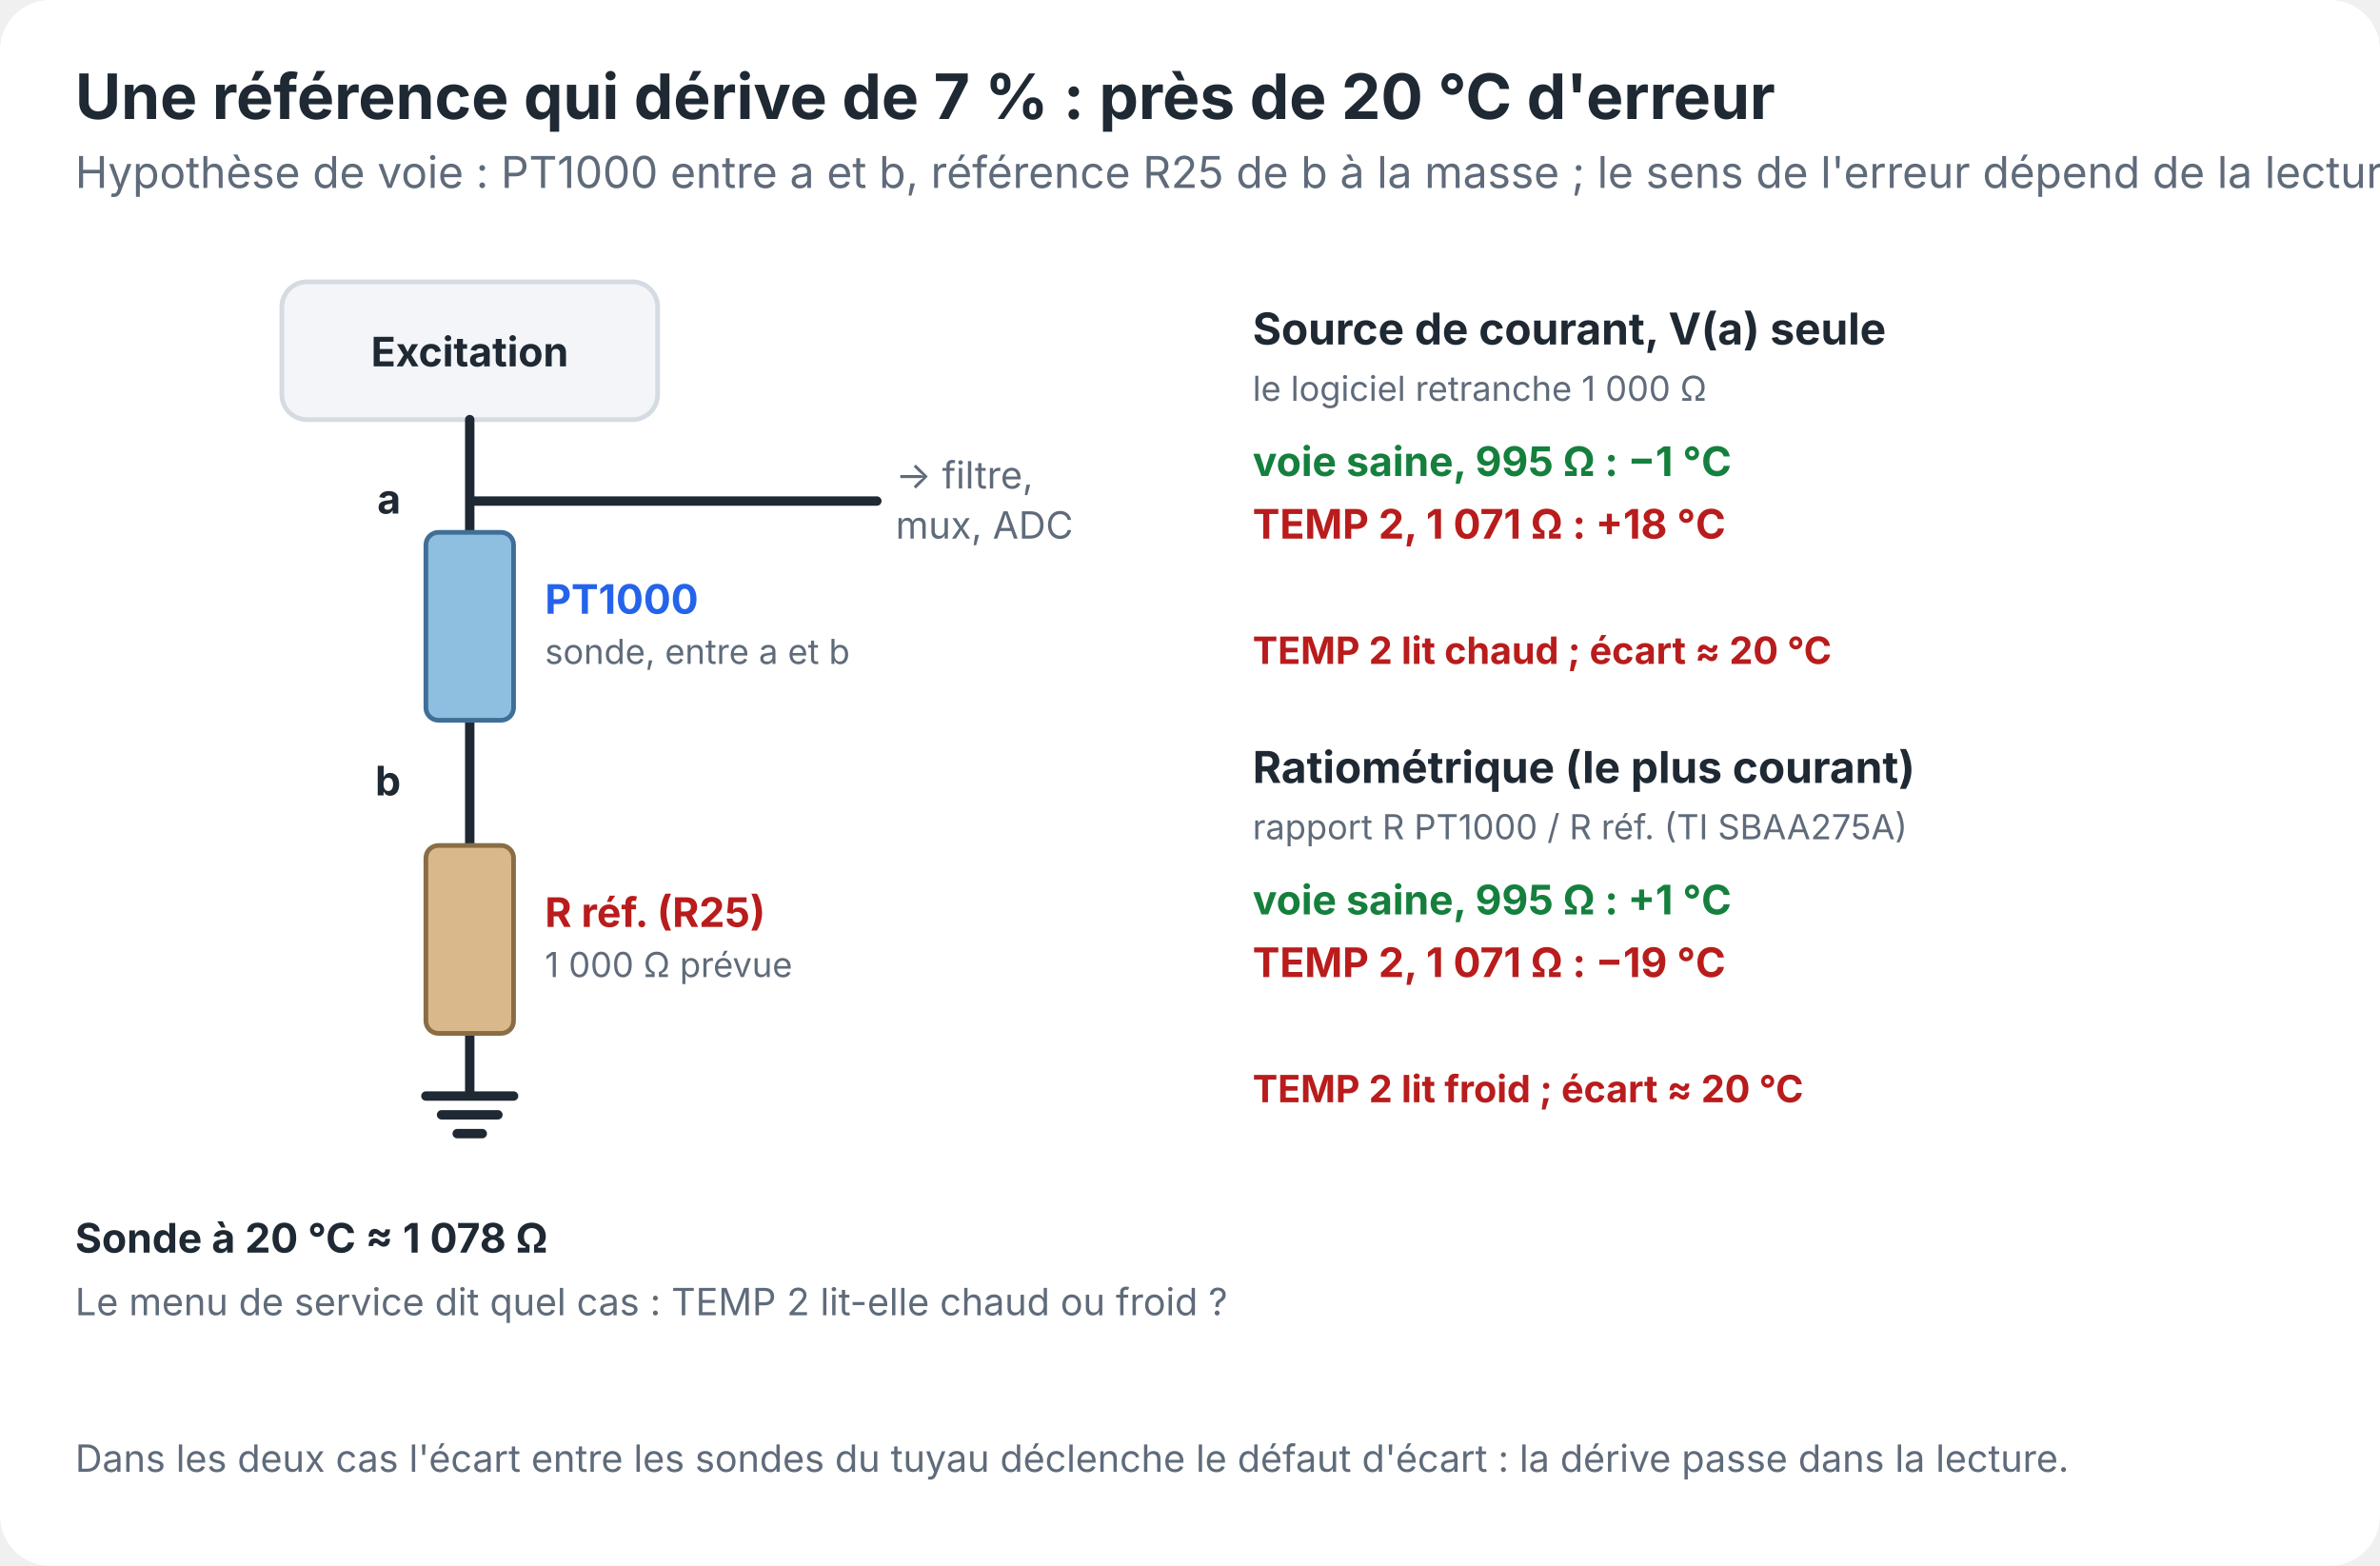
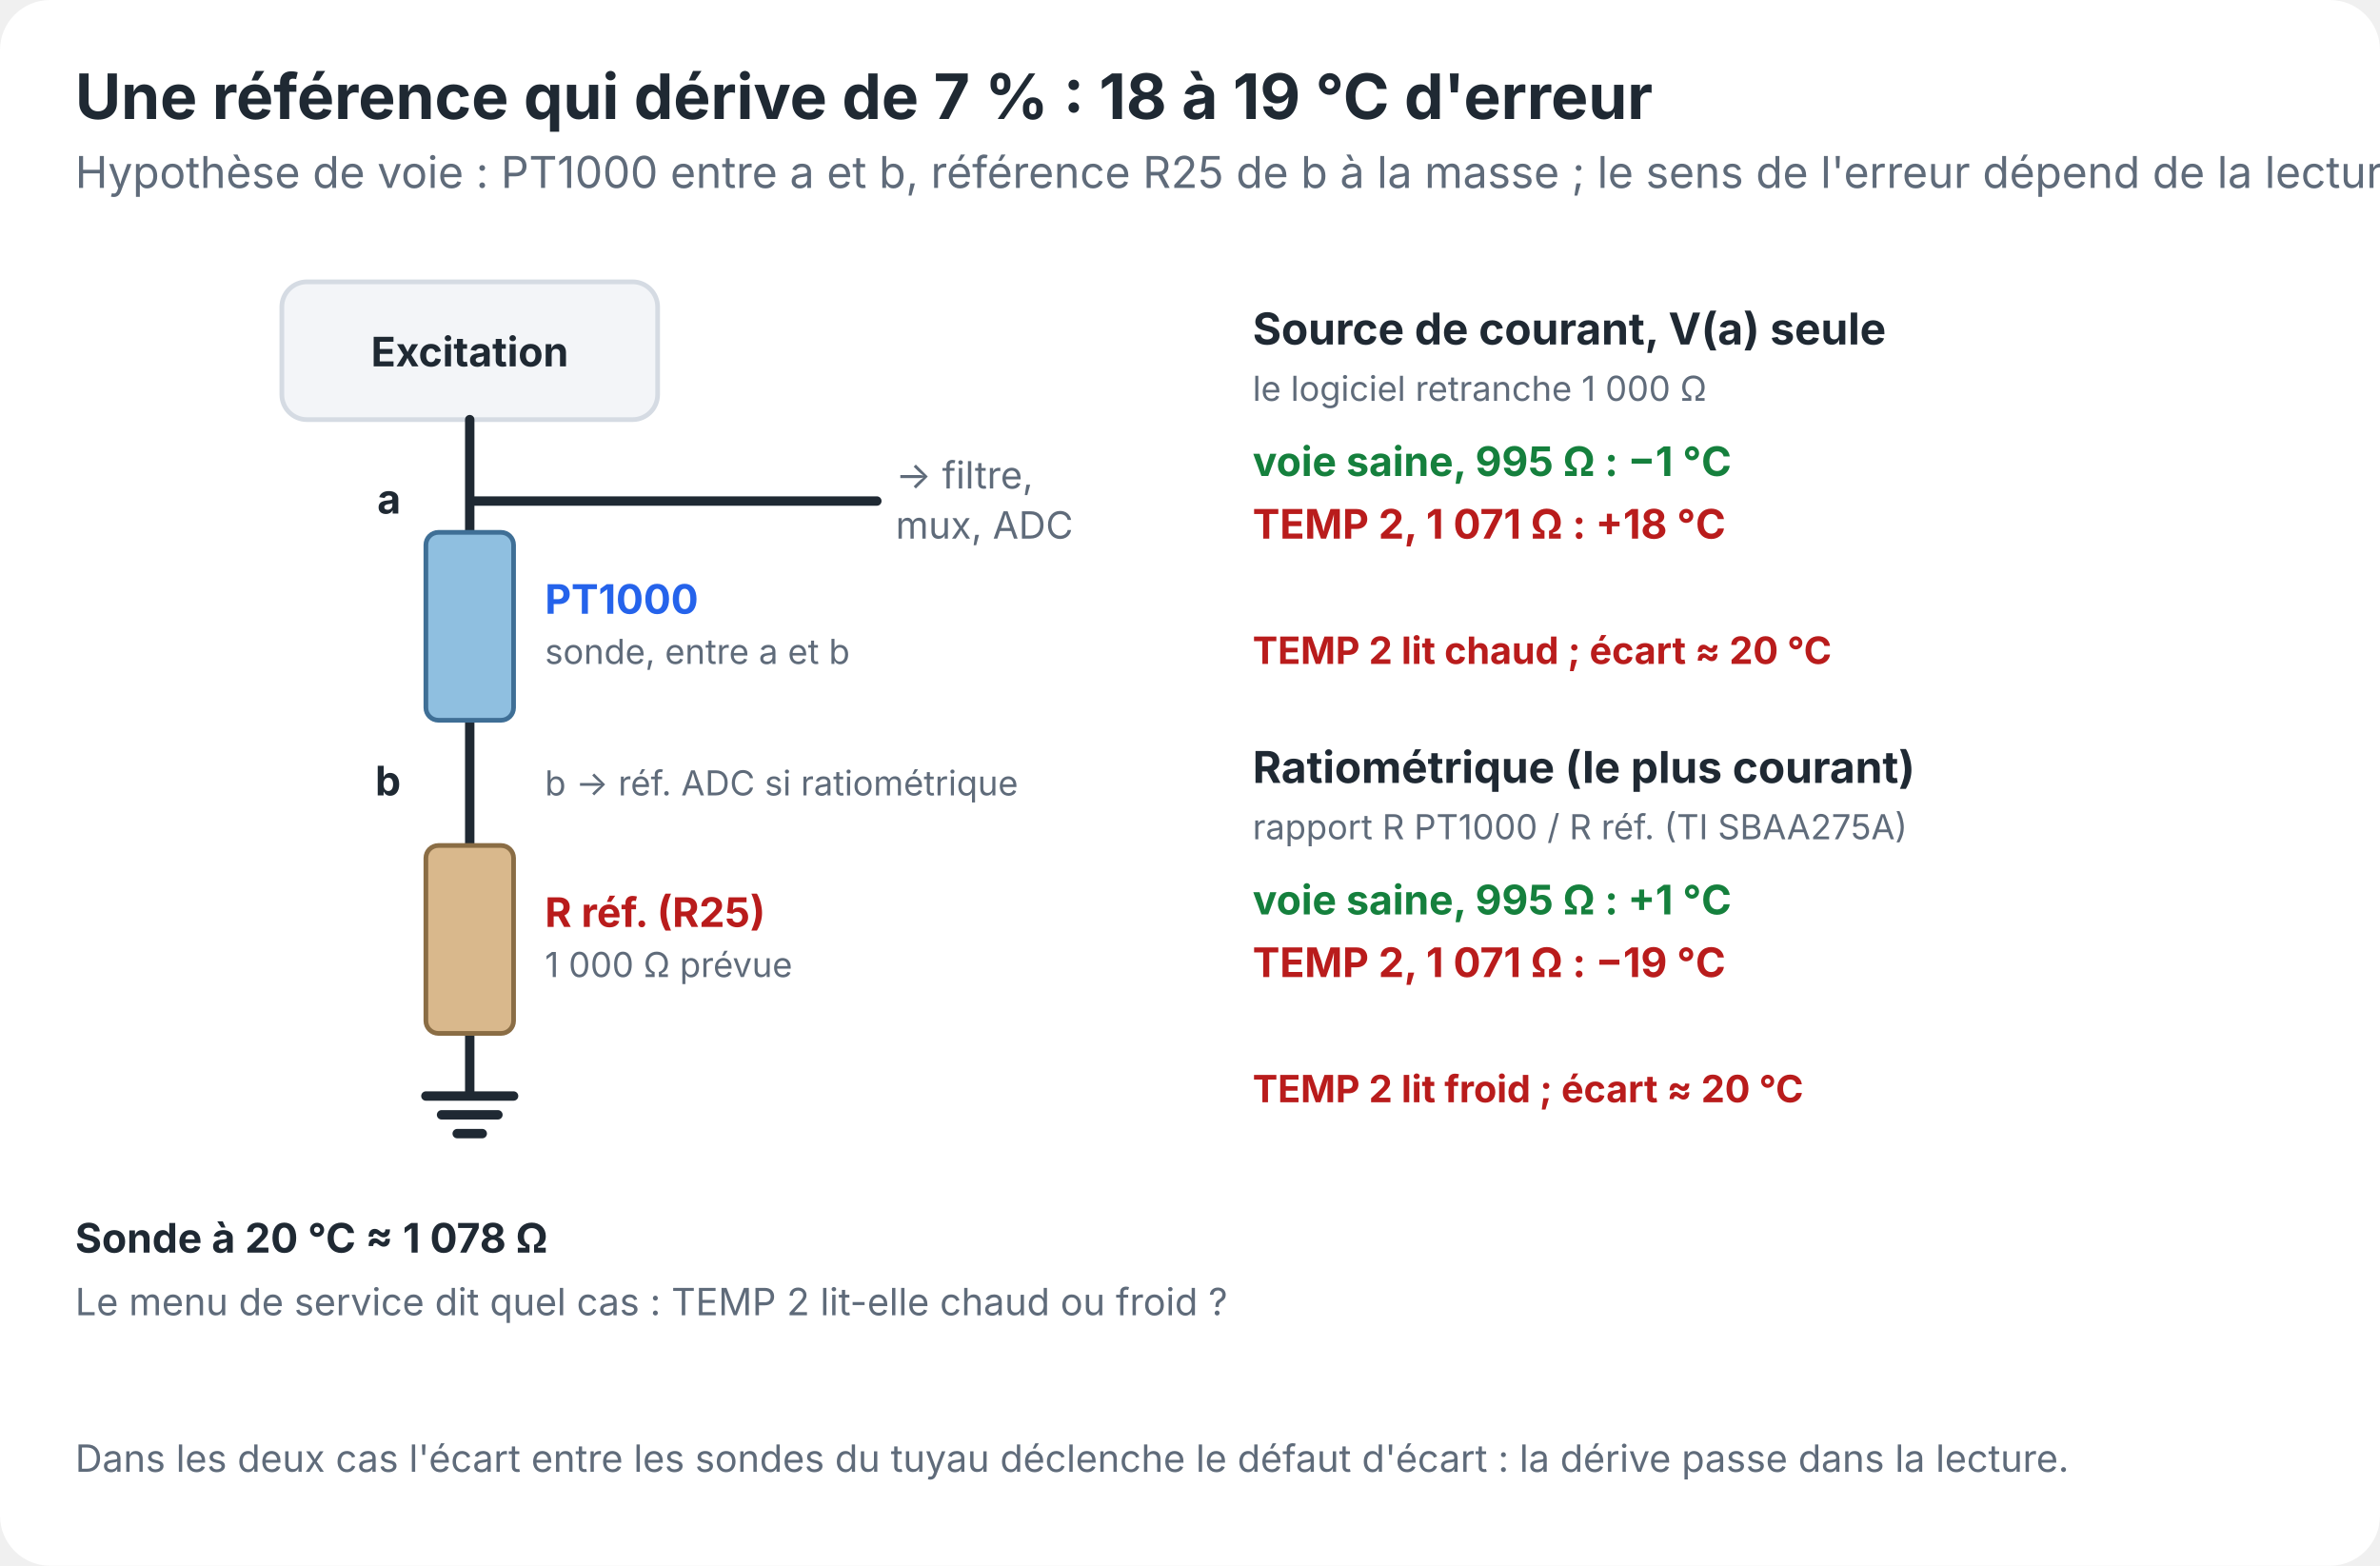
<svg xmlns="http://www.w3.org/2000/svg" viewBox="0 0 760 500" role="img" aria-labelledby="t d" font-family="system-ui, -apple-system, Segoe UI, sans-serif">
  <style>
    .bg{fill:#ffffff}.fg{fill:#1f2933}.mut{fill:#5f6b7a}
    .wire{stroke:#1f2933;stroke-width:3;fill:none;stroke-linecap:round;stroke-linejoin:round}
    .panel{fill:#f3f5f8;stroke:#d5dbe3}.grid{stroke:#d5dbe3;stroke-width:1.5;stroke-dasharray:5 5;fill:none}
    .ok{fill:#15803d}.no{fill:#b91c1c}.warn{fill:#b45309}.blue{fill:#2563eb}.amber{fill:#b45309}
    .blk{stroke:#20242b}.blkf{fill:#20242b}
    .flow{fill:none;stroke-width:4;stroke-linecap:round;stroke-dasharray:1 13;animation:run 1.1s linear infinite}
    .fb{stroke:#2563eb}.fa{stroke:#d97706}.fr{stroke:#dc2626}
    @keyframes run{to{stroke-dashoffset:-14}}
    @media (prefers-reduced-motion: reduce){.flow{animation:none}}
    @media (prefers-color-scheme: dark){
      .bg{fill:#0d1117}.fg{fill:#e6edf3}.mut{fill:#9aa7b4}.wire{stroke:#c9d1d9}
      .panel{fill:#161b22;stroke:#30363d}.grid{stroke:#30363d}
      .ok{fill:#4ade80}.no{fill:#f87171}.warn{fill:#fbbf24}.blue{fill:#60a5fa}.amber{fill:#fbbf24}
      .blk{stroke:#8b949e}.blkf{fill:#8b949e}.fb{stroke:#60a5fa}.fa{stroke:#fbbf24}.fr{stroke:#f87171}
    }
  </style>
  <rect class="bg" width="760" height="500" rx="16" />
-   <text class="fg" x="24" y="38" font-size="20" font-weight="700">Une référence qui dérive de 7 % : près de 20 °C d'erreur</text>
+   <text class="fg" x="24" y="38" font-size="20" font-weight="700">Une référence qui dérive de 7 % : 18 à 19 °C d'erreur</text>
  <text class="mut" x="24" y="60" font-size="14">Hypothèse de voie : PT1000 entre a et b, référence R25 de b à la masse ; le sens de l'erreur dépend de la lecture</text>
  <rect class="panel" x="90" y="90" width="120" height="44" rx="8" stroke-width="1.5" />
  <text class="fg" x="150.0" y="117.0" font-size="13" text-anchor="middle" font-weight="700">Excitation</text>
  <path class="wire" d="M150 134 V170 M150 230 V270 M150 330 V350 M136 350 h28 M141 356 h18 M146 362 h8 M150 160 H280" />
  <rect x="136" y="170" width="28" height="60" rx="4" fill="#8fbfe0" stroke="#3f6f96" stroke-width="1.5" />
  <text class="blue" x="174" y="196" font-size="13" font-weight="700">PT1000</text>
  <text class="mut" x="174" y="212" font-size="11">sonde, entre a et b</text>
  <rect x="136" y="270" width="28" height="60" rx="4" fill="#d9b88c" stroke="#8a6d45" stroke-width="1.5" />
  <text class="no" x="174" y="296" font-size="13" font-weight="700">R réf. (R25)</text>
  <text class="mut" x="174" y="312" font-size="11">1 000 Ω prévue</text>
  <text class="fg" x="128" y="164" font-size="13" text-anchor="end" font-weight="700">a</text>
  <text class="fg" x="128" y="254" font-size="13" text-anchor="end" font-weight="700">b</text>
+   <text class="mut" x="174" y="254" font-size="11">b → réf. ADC si ratiométrique</text>
  <text class="mut" x="286" y="156" font-size="12">→ filtre,</text>
  <text class="mut" x="286" y="172" font-size="12">mux, ADC</text>
  <text class="fg" x="24" y="400" font-size="13" font-weight="700">Sonde à 20 °C ≈ 1 078 Ω</text>
  <text class="mut" x="24" y="420" font-size="12">Le menu de service dit quel cas : TEMP 2 lit-elle chaud ou froid ?</text>
  <text class="fg" x="400" y="110" font-size="14" font-weight="700">Source de courant, V(a) seule</text>
  <text class="mut" x="400" y="128" font-size="11">le logiciel retranche 1 000 Ω</text>
  <text class="ok" x="400" y="152" font-size="13" font-weight="700">voie saine, 995 Ω : −1 °C</text>
  <text class="no" x="400" y="172" font-size="13" font-weight="700">TEMP 2, 1 071 Ω : +18 °C</text>
  <text class="no" x="400" y="212" font-size="12" font-weight="700">TEMP 2 lit chaud ; écart ≈ 20 °C</text>
  <text class="fg" x="400" y="250" font-size="14" font-weight="700">Ratiométrique (le plus courant)</text>
  <text class="mut" x="400" y="268" font-size="11">rapport R PT1000 / R réf. (TI SBAA275A)</text>
  <text class="ok" x="400" y="292" font-size="13" font-weight="700">voie saine, 995 Ω : +1 °C</text>
  <text class="no" x="400" y="312" font-size="13" font-weight="700">TEMP 2, 1 071 Ω : −19 °C</text>
  <text class="no" x="400" y="352" font-size="12" font-weight="700">TEMP 2 lit froid ; écart ≈ 20 °C</text>
  <text class="mut" x="24" y="470" font-size="12">Dans les deux cas l'écart entre les sondes du tuyau déclenche le défaut d'écart : la dérive passe dans la lecture.</text>
</svg>
